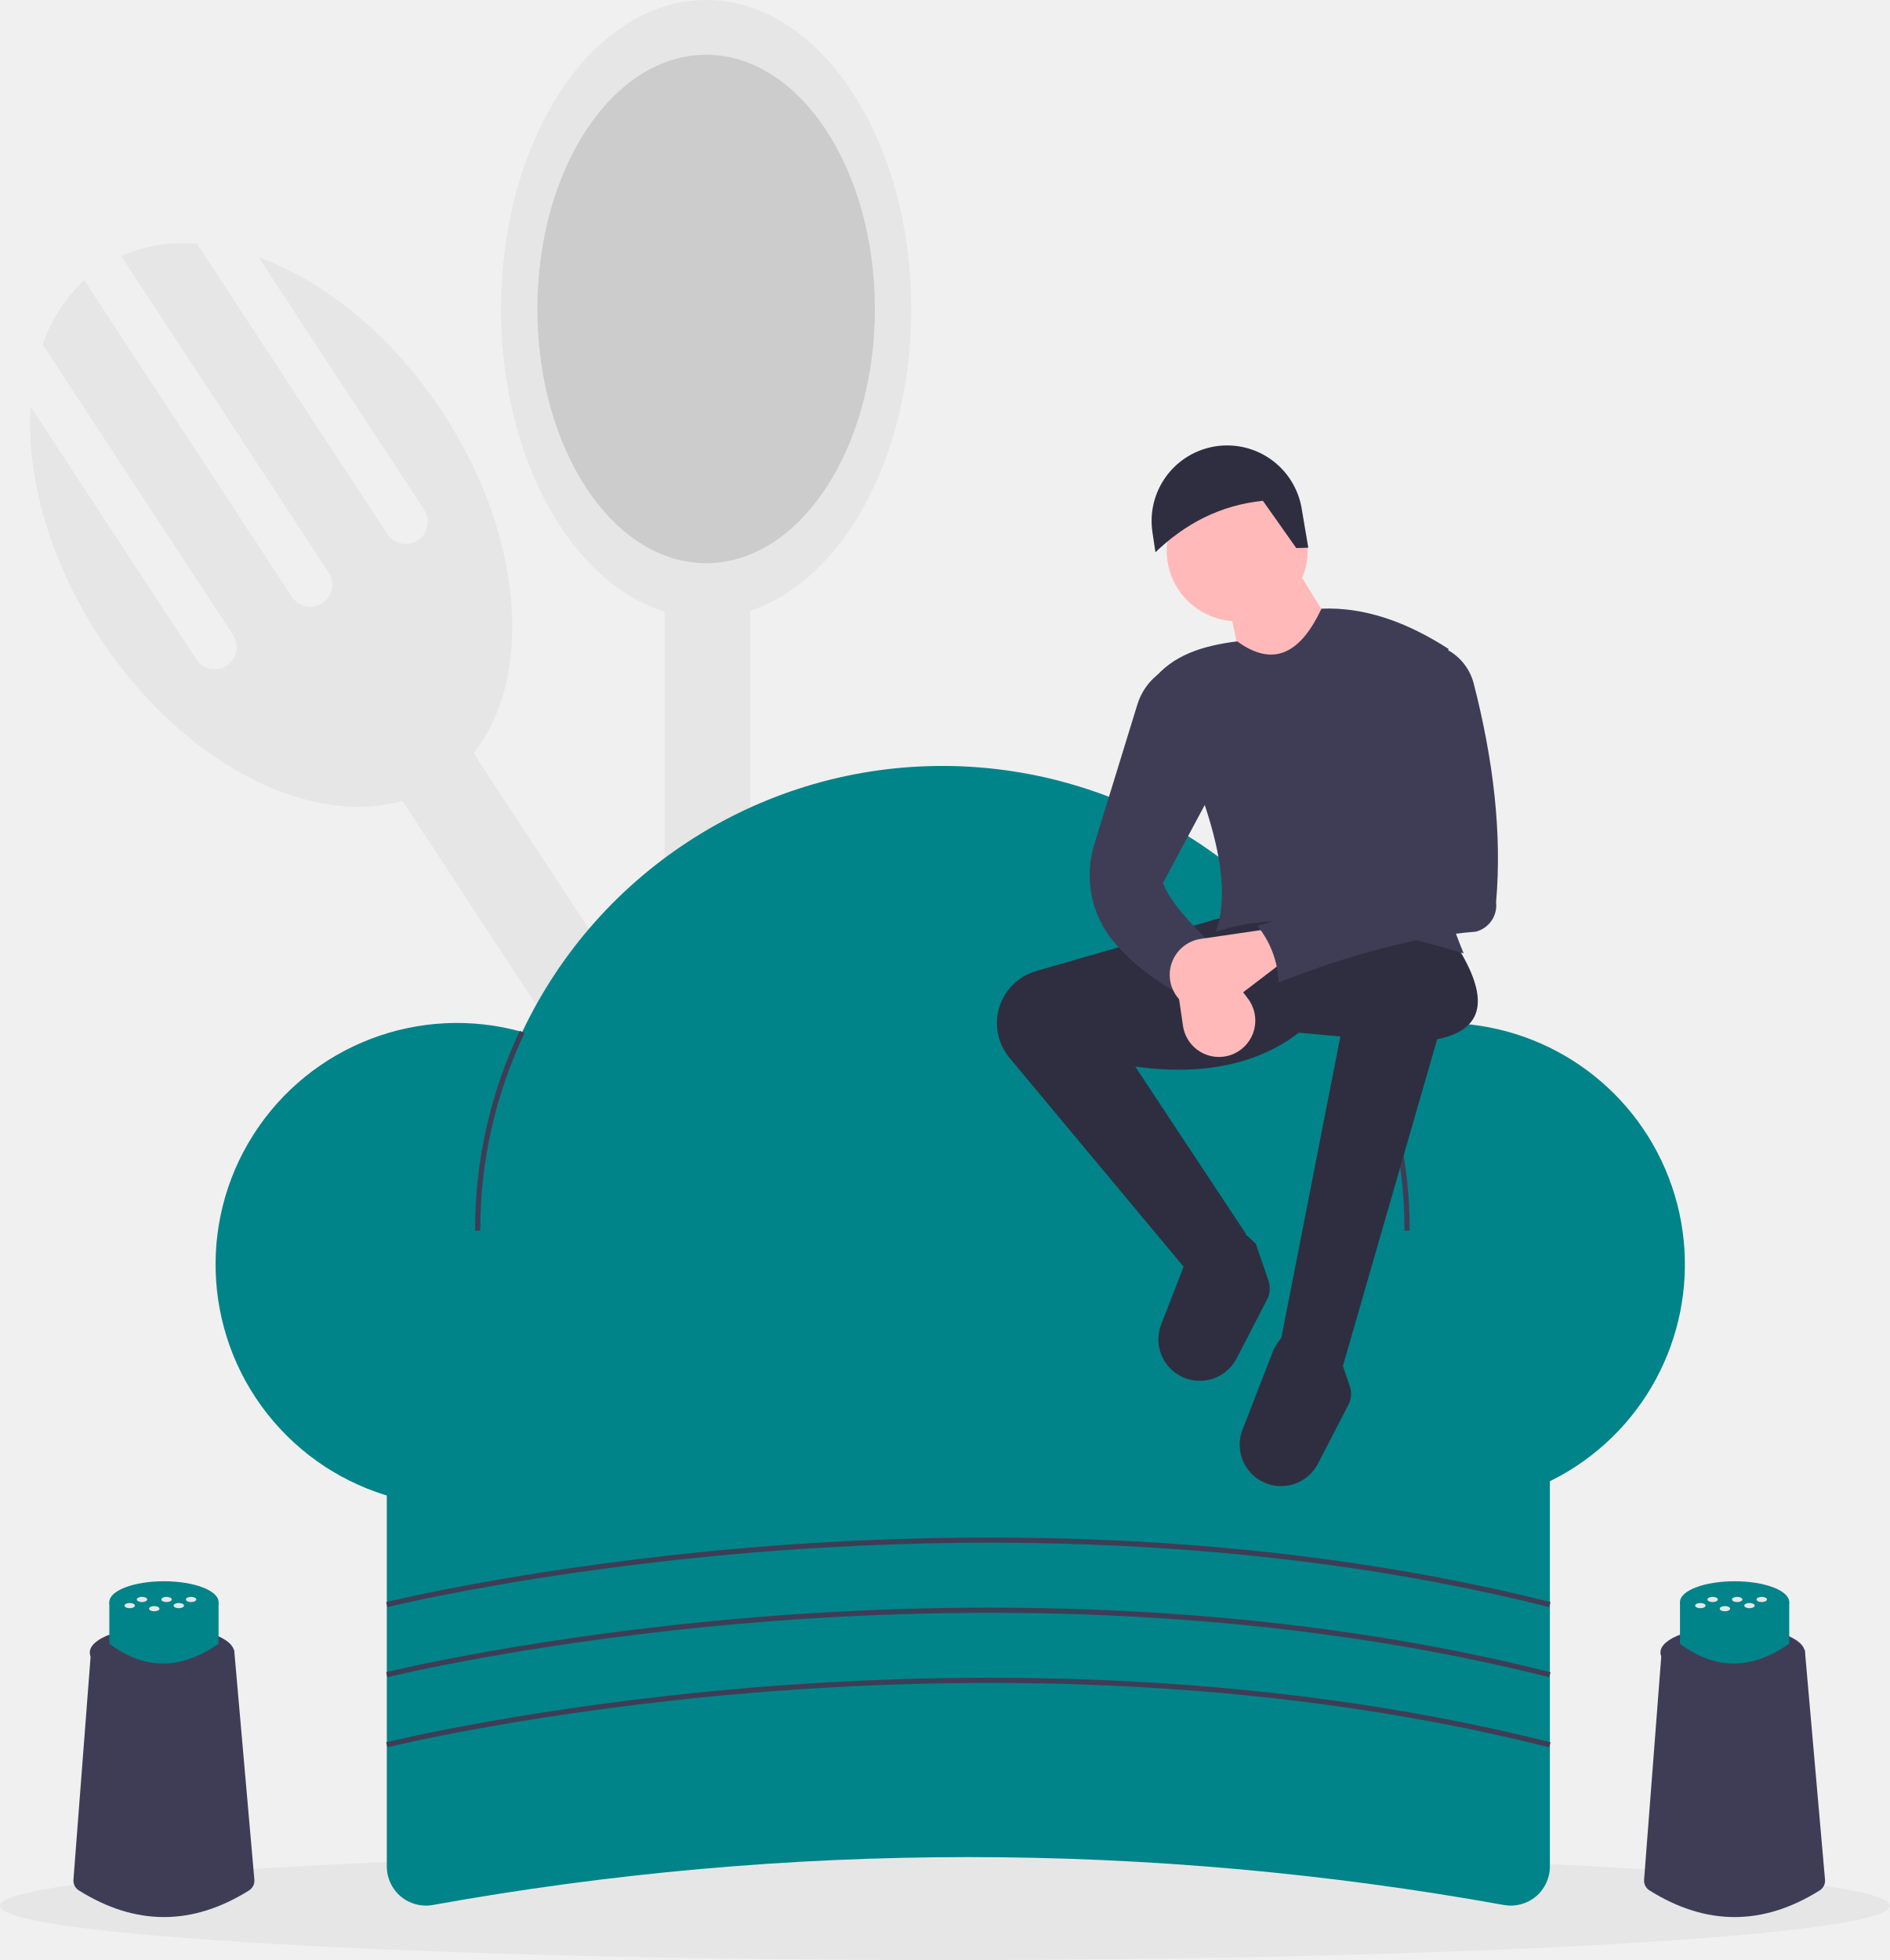
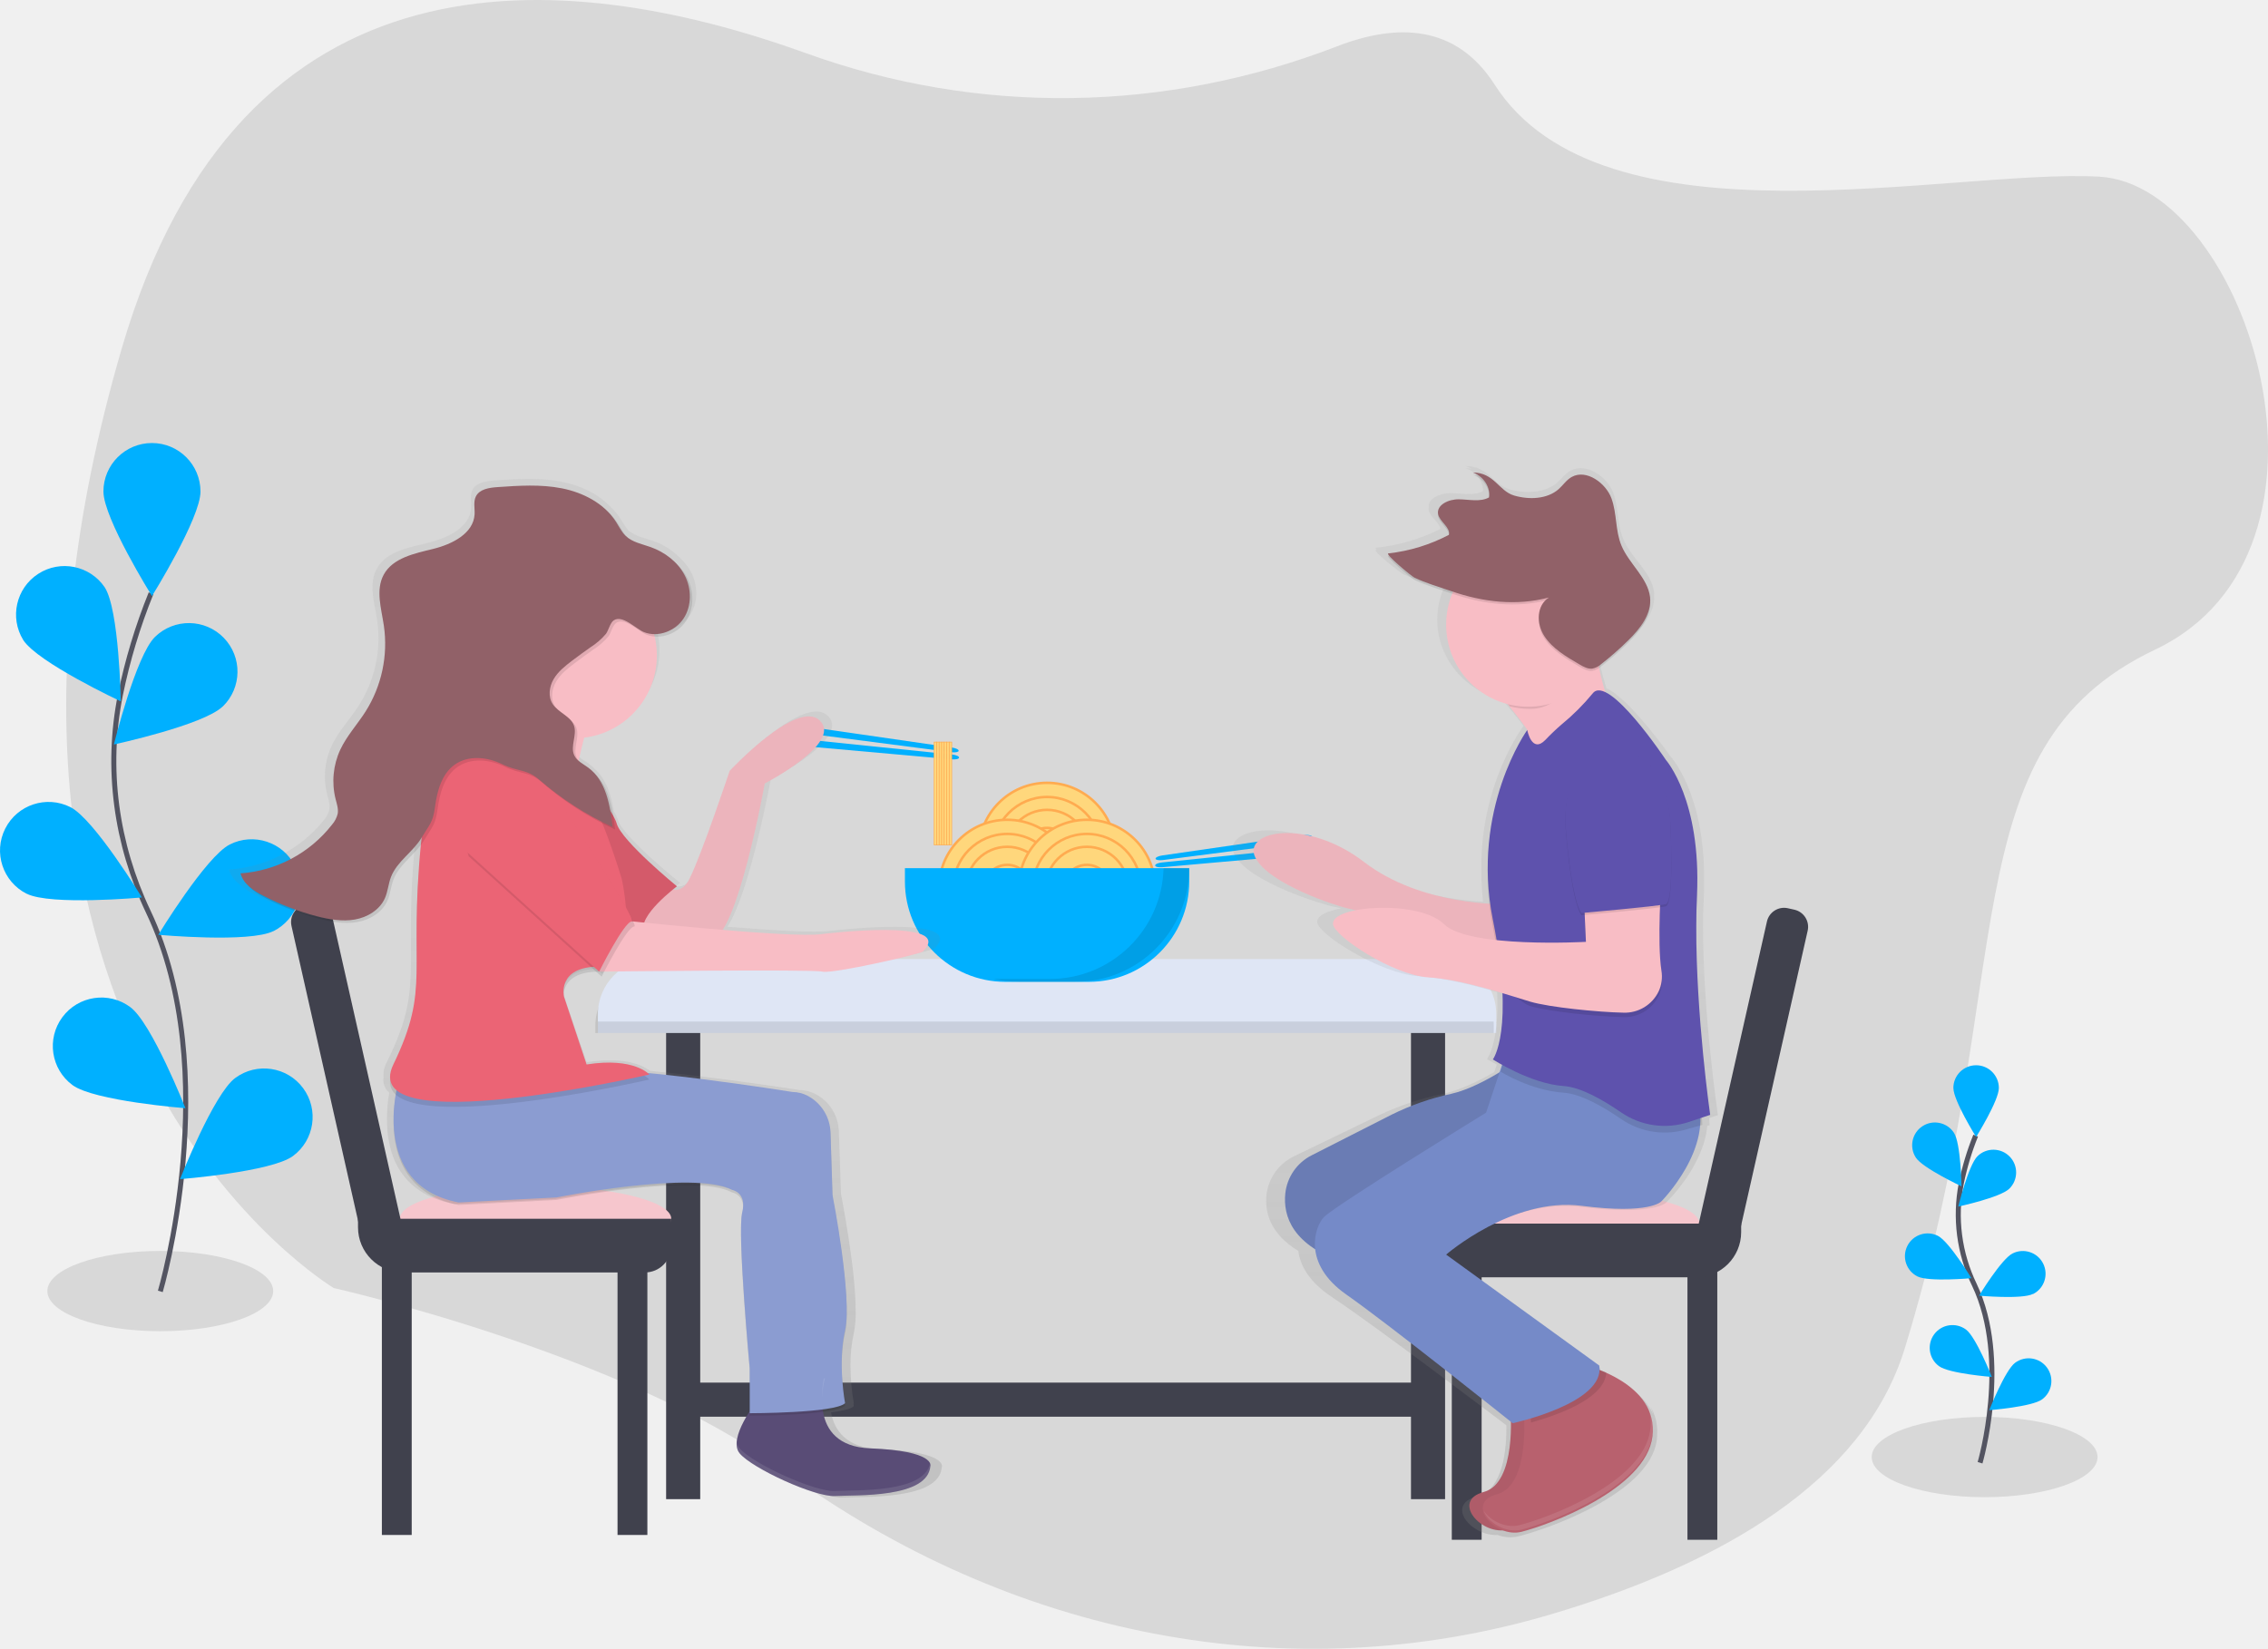
- <svg xmlns="http://www.w3.org/2000/svg" id="bbc88faa-5a3b-49cf-bdbb-6c9ab11be594" data-name="Layer 1" width="728" height="754.885" viewBox="0 0 728 754.885">
-   <rect x="514.67" y="302.631" width="33" height="524" transform="translate(-458.6543 311.2459) rotate(-33.25976)" fill="#e6e6e6" />
-   <path d="M335.583,171.606l63.844,97.343a8.5,8.5,0,0,1-14.215,9.323L311.815,166.365a60.627,60.627,0,0,0-29.149,4.787L362.634,293.08a8.5,8.5,0,0,1-14.215,9.323l-79.969-121.928A60.627,60.627,0,0,0,252.445,205.304L325.842,317.211a8.5,8.5,0,0,1-14.215,9.323l-63.844-97.343c-1.64,27.142,7.209,59.311,26.603,88.881,36.044,54.956,94.84,80.109,131.323,56.181s36.84-87.877.795-142.833C387.11,201.85,361.13,180.916,335.583,171.606Z" transform="translate(-236 -72.55738)" fill="#e6e6e6" />
-   <rect x="256" y="204" width="33" height="524" fill="#e6e6e6" />
-   <ellipse cx="272" cy="119" rx="79" ry="119" fill="#e6e6e6" />
-   <ellipse cx="272" cy="119" rx="65" ry="97.911" fill="#ccc" />
-   <ellipse cx="364" cy="734" rx="364" ry="20.885" fill="#e6e6e6" />
-   <path d="M815.268,806.25a1162.796,1162.796,0,0,0-412.536,0A15.049,15.049,0,0,1,385,791.458V604.557H833V791.458A15.049,15.049,0,0,1,815.268,806.25Z" transform="translate(-236 -72.55738)" fill="#008489" />
-   <path d="M792,466.557a92.858,92.858,0,0,0-30.395,5.086,179.055,179.055,0,0,0-324.444-1.639,93.005,93.005,0,1,0,12.17,174.75,179.026,179.026,0,0,0,300.748-2.164A93.007,93.007,0,1,0,792,466.557Z" transform="translate(-236 -72.55738)" fill="#008489" />
-   <path d="M421,546.557h-2A178.402,178.402,0,0,1,436.247,469.572l1.808.856A176.41,176.41,0,0,0,421,546.557Z" transform="translate(-236 -72.55738)" fill="#3f3d56" />
-   <path d="M779,546.557h-2a176.526,176.526,0,0,0-16.294-74.501l1.816-.838A178.51,178.51,0,0,1,779,546.557Z" transform="translate(-236 -72.55738)" fill="#3f3d56" />
-   <path d="M385.241,691.528l-.482-1.941c.564-.14,57.403-14.1,140.7-21.026,76.881-6.393,192.687-7.935,307.785,21.027l-.488,1.939C717.939,662.637,602.387,664.173,525.667,670.551,442.519,677.462,385.804,691.388,385.241,691.528Z" transform="translate(-236 -72.55738)" fill="#3f3d56" />
-   <path d="M385.241,718.528l-.482-1.941c.564-.14,57.403-14.1,140.7-21.026,76.881-6.393,192.687-7.935,307.785,21.027l-.488,1.939C717.939,689.637,602.387,691.175,525.667,697.551,442.519,704.462,385.804,718.388,385.241,718.528Z" transform="translate(-236 -72.55738)" fill="#3f3d56" />
-   <path d="M385.241,745.528l-.482-1.941c.564-.14,57.403-14.1,140.7-21.026,76.881-6.393,192.687-7.935,307.785,21.027l-.488,1.939C717.939,716.637,602.387,718.175,525.667,724.551,442.519,731.462,385.804,745.388,385.241,745.528Z" transform="translate(-236 -72.55738)" fill="#3f3d56" />
-   <path d="M753.267,598.713,729.037,590.475l23.261-118.729-15.992-1.454c-15.594,11.964-36.36,16.655-62.999,13.084l42.645,64.453-21.745,15.349-69.368-83.205A20.866,20.866,0,0,1,620,466.612v0a20.866,20.866,0,0,1,15.091-20.051L709.168,425.224l86.745,9.692c13.115,19.994,13.627,33.9-6.336,37.911Z" transform="translate(-236 -72.55738)" fill="#2f2e41" />
-   <path d="M728.467,644.901h0a15.959,15.959,0,0,1-13.866-21.711l12.046-30.976c6.119-11.591,14.516-10.14,24.433,0l4.846,14.215a9.175,9.175,0,0,1-.535,7.176L743.65,636.306A15.959,15.959,0,0,1,728.467,644.901Z" transform="translate(-236 -72.55738)" fill="#2f2e41" />
-   <path d="M697.152,604.338h0a15.959,15.959,0,0,1-13.866-21.711l12.046-30.976c6.119-11.591,14.516-10.14,24.433,0l4.846,14.215a9.175,9.175,0,0,1-.535,7.176L712.335,595.743A15.959,15.959,0,0,1,697.152,604.338Z" transform="translate(-236 -72.55738)" fill="#2f2e41" />
-   <circle cx="476.56" cy="212.131" r="27.138" fill="#ffb9b9" />
-   <polygon points="518.721 250.415 481.406 269.799 473.652 234.907 499.336 218.915 518.721 250.415" fill="#ffb9b9" />
-   <path d="M799.789,439.762c-37.234-11.246-71.018-17.073-95.468-8.238,8.427-23.708-7.127-59.911-24.23-96.921,7.379-9.647,19.146-13.383,32.469-15.023,14.577,10.584,24.741,3.791,32.469-12.6,16.854-.677,33.095,5.292,48.945,15.507C781.584,362.173,783.814,401.253,799.789,439.762Z" transform="translate(-236 -72.55738)" fill="#3f3d56" />
-   <path d="M703.837,437.339c-5.88,3.466-11.306,9.303-16.477,16.477-8.738-5.349-16.428-11.439-22.486-18.683a40.011,40.011,0,0,1-7.33-37.429l16.561-53.822a23.61,23.61,0,0,1,7.678-11.381l2.186-1.776,21.807,41.192-21.807,40.707C686.734,420.039,694.883,428.603,703.837,437.339Z" transform="translate(-236 -72.55738)" fill="#3f3d56" />
-   <path d="M711.343,478.375h0a14.005,14.005,0,0,1-19.667-10.719L688.072,442.982l12.6-6.785,15.991,20.934A14.005,14.005,0,0,1,711.343,478.375Z" transform="translate(-236 -72.55738)" fill="#ffb9b9" />
-   <path d="M739.94,283.5l-4.634.138-12.853-18.207c-16.47,1.703-29.965,8.858-41.385,19.818l-1.158-7.72a29.102,29.102,0,0,1,22.903-32.819h0a29.102,29.102,0,0,1,34.572,23.657Z" transform="translate(-236 -72.55738)" fill="#2f2e41" />
-   <path d="M687.828,453.826v0a14.005,14.005,0,0,1,10.719-19.667l24.675-3.604,6.785,12.6L709.072,459.145A14.005,14.005,0,0,1,687.828,453.826Z" transform="translate(-236 -72.55738)" fill="#ffb9b9" />
-   <path d="M804.49,431.381c-23.475,1.823-49.106,9.143-75.938,19.527a37.121,37.121,0,0,0-8.238-21.807c24.37-6.419,46.484-13.951,60.091-25.684L772.167,341.387l17.93-20.353,3.093,1.614a20.652,20.652,0,0,1,10.469,13.143c7.571,29.449,10.934,57.665,8.622,84.218A10.471,10.471,0,0,1,804.49,431.381Z" transform="translate(-236 -72.55738)" fill="#3f3d56" />
-   <path d="M331.886,800.669q-32.749,20.483-65.497-.017a4.441,4.441,0,0,1-2.101-4.096l6.812-88.561h55.1l7.783,88.53A4.44,4.44,0,0,1,331.886,800.669Z" transform="translate(-236 -72.55738)" fill="#3f3d56" />
-   <ellipse cx="62.396" cy="636.439" rx="27.804" ry="10.018" fill="#3f3d56" />
-   <path d="M320.189,705.614q-21.733,15.288-42.077,0V689.585h42.077Z" transform="translate(-236 -72.55738)" fill="#008489" />
-   <ellipse cx="63.151" cy="617.028" rx="21.038" ry="8.015" fill="#008489" />
-   <ellipse cx="64.153" cy="616.026" rx="2.004" ry="1.002" fill="#e6e6e6" />
-   <ellipse cx="73.614" cy="616.026" rx="2.004" ry="1.002" fill="#e6e6e6" />
-   <ellipse cx="68.883" cy="618.391" rx="2.004" ry="1.002" fill="#e6e6e6" />
-   <ellipse cx="49.961" cy="618.391" rx="2.004" ry="1.002" fill="#e6e6e6" />
-   <ellipse cx="54.692" cy="616.026" rx="2.004" ry="1.002" fill="#e6e6e6" />
-   <ellipse cx="59.422" cy="619.574" rx="2.004" ry="1.002" fill="#e6e6e6" />
-   <path d="M936.886,800.669q-32.749,20.483-65.497-.017a4.441,4.441,0,0,1-2.101-4.096l6.812-88.561h55.1l7.783,88.53A4.44,4.44,0,0,1,936.886,800.669Z" transform="translate(-236 -72.55738)" fill="#3f3d56" />
-   <ellipse cx="667.396" cy="636.439" rx="27.804" ry="10.018" fill="#3f3d56" />
-   <path d="M925.189,705.614q-21.733,15.288-42.077,0V689.585h42.077Z" transform="translate(-236 -72.55738)" fill="#008489" />
-   <ellipse cx="668.151" cy="617.028" rx="21.038" ry="8.015" fill="#008489" />
-   <ellipse cx="669.153" cy="616.026" rx="2.004" ry="1.002" fill="#e6e6e6" />
-   <ellipse cx="678.614" cy="616.026" rx="2.004" ry="1.002" fill="#e6e6e6" />
-   <ellipse cx="673.883" cy="618.391" rx="2.004" ry="1.002" fill="#e6e6e6" />
-   <ellipse cx="654.961" cy="618.391" rx="2.004" ry="1.002" fill="#e6e6e6" />
-   <ellipse cx="659.692" cy="616.026" rx="2.004" ry="1.002" fill="#e6e6e6" />
-   <ellipse cx="664.422" cy="619.574" rx="2.004" ry="1.002" fill="#e6e6e6" />
+ <svg xmlns="http://www.w3.org/2000/svg" xmlns:xlink="http://www.w3.org/1999/xlink" id="d6af144a-e925-4ddf-847c-b38e3205da29" data-name="Layer 1" width="903.77" height="657.14" viewBox="0 0 903.77 657.14">
+   <defs>
+     <linearGradient id="a8b3c97d-e0d9-42bd-b729-a4d45980fc6b" x1="736" y1="734.18" x2="736" y2="307.18" gradientUnits="userSpaceOnUse">
+       <stop offset="0" stop-color="gray" stop-opacity="0.25" />
+       <stop offset="0.54" stop-color="gray" stop-opacity="0.12" />
+       <stop offset="1" stop-color="gray" stop-opacity="0.1" />
+     </linearGradient>
+     <linearGradient id="b66fe85f-ad74-4eee-9789-144feaee2a7f" x1="381.42" y1="718.18" x2="381.42" y2="312.18" xlink:href="#a8b3c97d-e0d9-42bd-b729-a4d45980fc6b" />
+   </defs>
+   <ellipse cx="63.87" cy="514.57" rx="45" ry="16" opacity="0.1" />
+   <ellipse cx="790.85" cy="580.72" rx="45" ry="16" opacity="0.1" />
+   <path d="M681,139.86c-68.48,26.45-142.71,27.68-211.66,2.78C371.62,107.36,244,98.33,196.71,260,116,536.21,281.12,634.8,281.12,634.8s115.28,25.84,179.11,72.53c90.67,66.32,201.71,88.49,306.31,57.39,66.89-19.89,124.22-52.52,140.61-105.91,45.84-149.32,16.74-239.07,99.7-278.44s36.8-185.22-22.2-188.53-198,30.52-241-36.77C728.32,131.18,704.87,130.63,681,139.86Z" transform="translate(-148.11 -121.43)" opacity="0.1" />
+   <path d="M937.14,704.42s12-40.84-2.26-70.9a64.51,64.51,0,0,1-5.22-40.47,108.49,108.49,0,0,1,5.73-19" transform="translate(-148.11 -121.43)" fill="none" stroke="#535461" stroke-miterlimit="10" stroke-width="2" />
+   <path d="M926.51,555.06c0,5,9.06,19.52,9.06,19.52s9.06-14.51,9.06-19.52a9.06,9.06,0,0,0-18.13,0Z" transform="translate(-148.11 -121.43)" fill="#00b0ff" />
+   <path d="M911.53,582.79c2.72,4.2,18.22,11.46,18.22,11.46s-.28-17.11-3-21.31a9.06,9.06,0,1,0-15.21,9.85Z" transform="translate(-148.11 -121.43)" fill="#00b0ff" />
+   <path d="M912.18,630.16c4.47,2.25,21.51.7,21.51.7s-8.88-14.63-13.35-16.88a9.06,9.06,0,1,0-8.16,16.18Z" transform="translate(-148.11 -121.43)" fill="#00b0ff" />
+   <path d="M920.75,665.9c4,3,21.08,4.32,21.08,4.32s-6.28-15.92-10.3-18.89a9.06,9.06,0,0,0-10.78,14.57Z" transform="translate(-148.11 -121.43)" fill="#00b0ff" />
+   <path d="M948.77,595.22c-3.59,3.49-20.32,7.1-20.32,7.1s4.1-16.61,7.69-20.1a9.06,9.06,0,0,1,12.63,13Z" transform="translate(-148.11 -121.43)" fill="#00b0ff" />
+   <path d="M958.26,637.13c-4.47,2.25-21.51.7-21.51.7S945.63,623.2,950.1,621a9.06,9.06,0,0,1,8.16,16.18Z" transform="translate(-148.11 -121.43)" fill="#00b0ff" />
+   <path d="M961.89,679.14c-4,3-21.08,4.32-21.08,4.32s6.28-15.92,10.3-18.89a9.06,9.06,0,0,1,10.78,14.57Z" transform="translate(-148.11 -121.43)" fill="#00b0ff" />
+   <path d="M212,636.12S237.69,549,207.2,484.8c-12.8-26.93-17-57.15-11.13-86.37a231.54,231.54,0,0,1,12.23-40.54" transform="translate(-148.11 -121.43)" fill="none" stroke="#535461" stroke-miterlimit="10" stroke-width="2" />
+   <path d="M189.33,317.34c0,10.68,19.34,41.66,19.34,41.66S228,328,228,317.34a19.34,19.34,0,1,0-38.68,0Z" transform="translate(-148.11 -121.43)" fill="#00b0ff" />
+   <path d="M157.36,376.51c5.81,9,38.88,24.46,38.88,24.46s-.6-36.52-6.41-45.48a19.34,19.34,0,0,0-32.47,21Z" transform="translate(-148.11 -121.43)" fill="#00b0ff" />
+   <path d="M158.75,477.63c9.54,4.81,45.91,1.49,45.91,1.49s-19-31.22-28.49-36a19.34,19.34,0,0,0-17.42,34.54Z" transform="translate(-148.11 -121.43)" fill="#00b0ff" />
+   <path d="M177,553.9c8.59,6.35,45,9.22,45,9.22s-13.4-34-22-40.32a19.34,19.34,0,0,0-23,31.1Z" transform="translate(-148.11 -121.43)" fill="#00b0ff" />
+   <path d="M236.85,403c-7.66,7.44-43.36,15.15-43.36,15.15s8.74-35.46,16.4-42.9a19.34,19.34,0,0,1,27,27.75Z" transform="translate(-148.11 -121.43)" fill="#00b0ff" />
+   <path d="M257.1,492.51c-9.54,4.81-45.91,1.49-45.91,1.49s19-31.22,28.49-36a19.34,19.34,0,1,1,17.42,34.54Z" transform="translate(-148.11 -121.43)" fill="#00b0ff" />
+   <path d="M264.85,582.17c-8.59,6.35-45,9.22-45,9.22s13.4-34,22-40.32a19.34,19.34,0,0,1,23,31.1Z" transform="translate(-148.11 -121.43)" fill="#00b0ff" />
+   <path d="M527.26,421.22,471.53,414c-2.26-.29-4-1.15-3.94-1.9h0c.1-.75,2-1.1,4.31-.77l55.61,8.05c1.53.22,2.69.8,2.62,1.31h0C530.06,421.17,528.78,421.42,527.26,421.22Z" transform="translate(-148.11 -121.43)" fill="#00b0ff" />
+   <path d="M527.61,422.17l-55.9-5.78c-2.27-.23-4.2.19-4.27.94h0c-.07.75,1.74,1.54,4,1.74l56,5c1.54.14,2.8-.16,2.85-.67h0C530.33,422.86,529.14,422.33,527.61,422.17Z" transform="translate(-148.11 -121.43)" fill="#00b0ff" />
+   <path d="M611.47,464.22,667.19,457c2.26-.29,4-1.15,3.94-1.9h0c-.1-.75-2-1.1-4.31-.77l-55.61,8.05c-1.53.22-2.69.8-2.62,1.31h0C608.66,464.17,609.94,464.42,611.47,464.22Z" transform="translate(-148.11 -121.43)" fill="#00b0ff" />
+   <path d="M611.11,465.17l55.9-5.78c2.27-.23,4.2.19,4.27.94h0c.07.75-1.74,1.54-4,1.74l-56,5c-1.54.14-2.8-.16-2.85-.67h0C608.39,465.86,609.58,465.33,611.11,465.17Z" transform="translate(-148.11 -121.43)" fill="#00b0ff" />
+   <rect x="265.44" y="402.64" width="13.59" height="194.86" fill="#40414d" />
+   <rect x="562.26" y="402.64" width="13.59" height="194.86" fill="#40414d" />
+   <path d="M260.25,386.78h314a22,22,0,0,1,22,22v2.92a0,0,0,0,1,0,0h-358a0,0,0,0,1,0,0v-2.92A22,22,0,0,1,260.25,386.78Z" fill="#dfe6f5" />
+   <path d="M259.25,386.78h314a22,22,0,0,1,22,22v2.92a0,0,0,0,1,0,0h-358a0,0,0,0,1,0,0v-2.92A22,22,0,0,1,259.25,386.78Z" opacity="0.1" />
+   <path d="M260.25,382.24h314a22,22,0,0,1,22,22v2.92a0,0,0,0,1,0,0h-358a0,0,0,0,1,0,0v-2.92A22,22,0,0,1,260.25,382.24Z" fill="#dfe6f5" />
+   <circle cx="417.25" cy="339.19" r="27.19" fill="#ffd77c" stroke="#ffab50" stroke-miterlimit="10" />
+   <circle cx="417.25" cy="339.19" r="21.55" fill="#ffd77c" stroke="#ffab50" stroke-miterlimit="10" />
+   <circle cx="417.25" cy="339.19" r="16.42" fill="#ffd77c" stroke="#ffab50" stroke-miterlimit="10" />
+   <circle cx="417.25" cy="339.19" r="9.23" fill="#ffd77c" stroke="#ffab50" stroke-miterlimit="10" />
+   <circle cx="401.39" cy="353.92" r="27.19" fill="#ffd77c" stroke="#ffab50" stroke-miterlimit="10" />
+   <circle cx="401.39" cy="353.92" r="21.55" fill="#ffd77c" stroke="#ffab50" stroke-miterlimit="10" />
+   <circle cx="401.39" cy="353.92" r="16.42" fill="#ffd77c" stroke="#ffab50" stroke-miterlimit="10" />
+   <circle cx="401.39" cy="353.92" r="9.23" fill="#ffd77c" stroke="#ffab50" stroke-miterlimit="10" />
+   <circle cx="433.11" cy="353.92" r="27.19" fill="#ffd77c" stroke="#ffab50" stroke-miterlimit="10" />
+   <circle cx="433.11" cy="353.92" r="21.55" fill="#ffd77c" stroke="#ffab50" stroke-miterlimit="10" />
+   <circle cx="433.11" cy="353.92" r="16.42" fill="#ffd77c" stroke="#ffab50" stroke-miterlimit="10" />
+   <circle cx="433.11" cy="353.92" r="9.23" fill="#ffd77c" stroke="#ffab50" stroke-miterlimit="10" />
+   <path d="M360.6,346H473.89a0,0,0,0,1,0,0v5.32a40,40,0,0,1-40,40H400.6a40,40,0,0,1-40-40V346A0,0,0,0,1,360.6,346Z" fill="#00b0ff" />
+   <path d="M611.78,467.42a45.31,45.31,0,0,1-45.29,44.18H544A45.42,45.42,0,0,0,554,512.74h22.66A45.32,45.32,0,0,0,622,467.42Z" transform="translate(-148.11 -121.43)" opacity="0.1" />
+   <rect x="563.1" y="532" width="13.59" height="294.56" transform="translate(1101.06 -12.05) rotate(90)" fill="#40414d" />
+   <rect x="152.17" y="503.59" width="11.89" height="108.18" fill="#40414d" />
+   <rect x="246.08" y="503.59" width="11.89" height="108.18" fill="#40414d" />
+   <path d="M415.6,607.19c0,7.22-24.48,13.08-54.68,13.08s-53.49-5.85-53.49-13.08,23.29-13.08,53.49-13.08S415.6,600,415.6,607.19Z" transform="translate(-148.11 -121.43)" fill="#f6c6cd" />
+   <path d="M142.66,485.75H267.48a0,0,0,0,1,0,0v10.9a10.5,10.5,0,0,1-10.5,10.5H160.66a18,18,0,0,1-18-18v-3.4A0,0,0,0,1,142.66,485.75Z" fill="#40414d" />
+   <path d="M285.89,480h2.64a7,7,0,0,1,7,7V628.58a0,0,0,0,1,0,0h-4a12.66,12.66,0,0,1-12.66-12.66V487A7,7,0,0,1,285.89,480Z" transform="translate(-263.1 -44.6) rotate(-12.72)" fill="#40414d" />
+   <rect x="820.55" y="626.94" width="11.89" height="108.18" transform="translate(1504.87 1240.63) rotate(-180)" fill="#40414d" />
+   <rect x="726.64" y="626.94" width="11.89" height="108.18" transform="translate(1317.05 1240.63) rotate(-180)" fill="#40414d" />
+   <path d="M717.13,609.11c0,7.22,24.48,13.08,54.68,13.08s53.49-5.85,53.49-13.08S802,596,771.81,596,717.13,601.89,717.13,609.11Z" transform="translate(-148.11 -121.43)" fill="#f6c6cd" />
+   <path d="M735.13,609.11h96.32a10.5,10.5,0,0,1,10.5,10.5v10.9a0,0,0,0,1,0,0H717.13a0,0,0,0,1,0,0v-3.4A18,18,0,0,1,735.13,609.11Z" transform="translate(1410.96 1118.19) rotate(-180)" fill="#40414d" />
+   <path d="M849.85,481.91h4a0,0,0,0,1,0,0V623.51a7,7,0,0,1-7,7h-2.64a7,7,0,0,1-7-7V494.57A12.66,12.66,0,0,1,849.85,481.91Z" transform="translate(1399.71 1163.49) rotate(-167.28)" fill="#40414d" />
+   <path d="M829.17,567l3.51-1.11s-6-40.08-5.94-76c0-1,0-2.07,0-3.1.07-2.24.15-4.46.26-6.63.14-2.78.17-5.43.15-8,.33-34.59-13.3-49.2-13.3-49.2s-16-22.82-25.59-27.26c-.83-2.6-1.78-5.94-2.62-9.82.31-.21.61-.42.9-.64a129.45,129.45,0,0,0,11.35-9.47c4.92-4.61,9.64-10.23,9.38-16.57a12.16,12.16,0,0,0-.06-1.85c-.91-7.65-8.86-13.41-12.07-20.66-2.7-6.09-1.89-12.87-4.25-19.05s-10.6-11.93-16.82-8.68c-2.29,1.2-3.67,3.32-5.58,4.93-4.74,4-12.38,4.37-18.86,2.55s-8.4-9.24-17.46-9.26a10.53,10.53,0,0,1,2.29,1.09,14.42,14.42,0,0,0-2.29-.2,10,10,0,0,1,6.92,8.41,6.92,6.92,0,0,1-.08.72c-3.62,1.95-8.38.84-12.72.77s-9.28,2.12-8.85,5.67a3.43,3.43,0,0,0,0,1.22c.57,2.69,4.17,4.72,4.61,7.21,0,.07,0,.13,0,.2a74.76,74.76,0,0,1-25.65,7.48c-.29,0-.16.35.26.86l-.26,0c-1.63.17,9.77,9.18,11.07,9.77,4.76,2.16,10.45,3.75,15.49,5.41l.44.14a31.54,31.54,0,0,0-2.57,12.49c0,15.4,11.07,28.34,26.06,32,2.8,3.27,5.74,6.86,8.42,10.43h-.19S737.89,433.77,738.44,468a100.05,100.05,0,0,0,.68,12.84c-11.08-.63-34.89-3.55-53-16.81-24.43-17.87-51.68-12.51-46-1.79s34.77,19.65,39.46,20.55c.44.08,1.46.32,2.92.68-5.78,1.09-9.74,3-9.5,5.57.47,4.91,25.37,20.55,40.4,21.44,9.93.59,21.88,3.65,31.31,6.34.91,20.55-4.06,26.71-4.06,26.71s1.48.91,3.93,2.2l-1.05,3c-6.1,3.52-13.62,7.19-20.46,8.67a112.38,112.38,0,0,0-25.24,8.4l-33.83,16.35a19.59,19.59,0,0,0-11.2,15.39c-.74,6.93,1.35,15.59,12.67,22.46.7,5.63,4.14,12.2,13.17,18.22,17.5,11.64,63.49,46.51,69.75,51.27.12,8.51-1,25.58-11.5,28.24-13.16,3.34-2.57,16,8.07,15.5a13.94,13.94,0,0,0,7.91.58c11.28-2.68,52.62-17,55.44-38.42a20.53,20.53,0,0,0,.16-2.8,18.68,18.68,0,0,0-2.62-10.41,18.74,18.74,0,0,1,1.07,3c-3.42-7.8-11.75-12.7-18.23-15.46,0-.07,0-.15,0-.22-1-.39-2-.71-2.82-1a8.39,8.39,0,0,0-.13-1.73l-64.83-44.67s28.19-23.23,57.32-19.65S812,600.74,812,600.74s14.94-14.21,16.44-30.57l.94-.25S829.31,568.89,829.17,567Z" transform="translate(-148.11 -121.43)" fill="url(#a8b3c97d-e0d9-42bd-b729-a4d45980fc6b)" />
+   <path d="M750,683.35s2.65,29.17-10.61,32.71-.88,17.68,9.72,15,49.51-16.8,52.16-38-26.52-28.29-26.52-28.29Z" transform="translate(-148.11 -121.43)" fill="#b8616e" />
+   <path d="M750,683.35s2.65,29.17-10.61,32.71-.88,17.68,9.72,15,49.51-16.8,52.16-38-26.52-28.29-26.52-28.29Z" transform="translate(-148.11 -121.43)" opacity="0.05" />
+   <path d="M755.33,684.23s2.65,29.17-10.61,32.71-.88,17.68,9.72,15,49.51-16.8,52.16-38-26.52-28.29-26.52-28.29Z" transform="translate(-148.11 -121.43)" fill="#b8616e" />
+   <path d="M782.73,666.55,758,685.12s.11,1.26.18,3.27c9.34-2.56,29.69-9.36,30-20A47.92,47.92,0,0,0,782.73,666.55Z" transform="translate(-148.11 -121.43)" opacity="0.1" />
+   <rect x="608.54" y="290.95" width="10.61" height="7.96" fill="#f8bdc5" />
+   <path d="M757.1,541s-16.85,13.24-30.69,16.38a102.16,102.16,0,0,0-23.75,8.31l-31.83,16.18a19.34,19.34,0,0,0-10.54,15.23c-.91,9,2.71,20.84,24.31,27.88l68.07,56.58,21.22-17.68L701.4,608.2l55.7-34.48Z" transform="translate(-148.11 -121.43)" fill="#758ac8" />
+   <path d="M757.1,541s-16.85,13.24-30.69,16.38a102.16,102.16,0,0,0-23.75,8.31l-31.83,16.18a19.34,19.34,0,0,0-10.54,15.23c-.91,9,2.71,20.84,24.31,27.88l68.07,56.58,21.22-17.68L701.4,608.2l55.7-34.48Z" transform="translate(-148.11 -121.43)" opacity="0.1" />
+   <path d="M747.37,481.78s-32.71.88-55.7-16.8-48.62-12.38-43.32-1.77,32.71,19.45,37.13,20.33,68.07,18.57,68.07,18.57Z" transform="translate(-148.11 -121.43)" fill="#f8bdc5" />
+   <path d="M747.37,481.78s-32.71.88-55.7-16.8-48.62-12.38-43.32-1.77,32.71,19.45,37.13,20.33,68.07,18.57,68.07,18.57Z" transform="translate(-148.11 -121.43)" opacity="0.05" />
+   <path d="M750.91,533.06,740.3,564.89s-59.67,36.69-64.54,41.55c-3.78,3.78-8.84,18.57,8.84,30.94s66.3,51.28,66.3,51.28,37.13-8,34.48-23l-61-44.2s26.52-23,53.93-19.45,31.83-1.77,31.83-1.77S831.36,579,824.28,558.7,750.91,533.06,750.91,533.06Z" transform="translate(-148.11 -121.43)" fill="#758ac8" />
+   <path d="M737.65,389s30.06,32.71,28.29,42.43,23.87-28.29,23.87-28.29-8-19.45-6.19-40.67Z" transform="translate(-148.11 -121.43)" fill="#f8bdc5" />
+   <path d="M763.88,419a87.88,87.88,0,0,1,6.47-6.17,89.71,89.71,0,0,0,12.39-12.37c6.19-8,29.17,26.52,29.17,26.52s14.14,15.91,12.38,53.93,2.21,88.85,2.21,88.85l-5.35,1.49a30.63,30.63,0,0,1-27.1-3.85c-7.06-4.88-16-10-22.8-10.46-13.26-.88-25.2-8.4-25.2-8.4s5.75-13.7-3.09-57.91S756.65,415,756.65,415,758.43,424.62,763.88,419Z" transform="translate(-148.11 -121.43)" opacity="0.1" />
+   <path d="M829.59,565.77l-5.3,1.77-3.15,1.05a30.62,30.62,0,0,1-27.1-3.85c-7.05-4.87-16-10-22.8-10.46C758,553.39,743,543.67,743,543.67s8.84-11.49,0-55.7,13.7-75.59,13.7-75.59,1.78,9.57,7.23,3.94a86.81,86.81,0,0,1,6.46-6.16,89.71,89.71,0,0,0,12.39-12.37c6.19-8,29.17,26.52,29.17,26.52s14.14,15.91,12.38,53.93c-.19,4-.27,8.12-.28,12.29C823.92,526.11,829.59,565.77,829.59,565.77Z" transform="translate(-148.11 -121.43)" fill="#5e52ad" />
+   <path d="M779.2,479.13l.88,19.45s-46.86,2.65-56.58-7.07S750,520.1,758,522.45c7.51,2.21,26.9,4.16,37.07,4.36a15,15,0,0,0,14-8.49,14.15,14.15,0,0,0,1.1-8.25c-1.77-11.49,0-36.25,0-36.25Z" transform="translate(-148.11 -121.43)" opacity="0.1" />
+   <path d="M779.2,477.36l.88,19.45s-46.86,2.65-56.58-7.07-44.89-7.57-44.2,0c.44,4.86,23.87,20.33,38,21.22S750,518.33,758,520.68c7.51,2.21,26.9,4.16,37.07,4.36a15,15,0,0,0,14-8.49,14.15,14.15,0,0,0,1.1-8.25c-1.77-11.49,0-36.25,0-36.25Z" transform="translate(-148.11 -121.43)" fill="#f8bdc5" />
+   <path d="M789.81,420.78s-20.33,2.65-17.68,32.71,6.19,32.71,6.19,32.71,30.06-2.65,33.59-3.54,1.77-33.59,1.77-33.59S812.79,419.9,789.81,420.78Z" transform="translate(-148.11 -121.43)" opacity="0.1" />
+   <path d="M789.81,419.9s-20.33,2.65-17.68,32.71,6.19,32.71,6.19,32.71,30.06-2.65,33.59-3.54,1.77-33.59,1.77-33.59S812.79,419,789.81,419.9Z" transform="translate(-148.11 -121.43)" fill="#5e52ad" />
+   <path d="M782.29,381.44c-1.39-7,1.46-9.16,2.21-18.12l-46,26.52s5.27,5.74,11.26,13.11a32.77,32.77,0,0,0,8.19,1C770,404,776.59,391.06,782.29,381.44Z" transform="translate(-148.11 -121.43)" opacity="0.1" />
+   <circle cx="608.98" cy="248.96" r="32.71" fill="#f8bdc5" />
+   <path d="M765.34,360.46c-5,3.18-5.07,10.37-1.85,15.35s8.77,8.27,14.11,11.37c1.55.9,3.26,1.83,5,1.63a7.37,7.37,0,0,0,3.58-1.81,123.46,123.46,0,0,0,10.68-9.37c4.86-4.78,9.53-10.67,8.77-17.34-.86-7.57-8.34-13.27-11.36-20.44-2.54-6-1.78-12.73-4-18.86s-10-11.8-15.82-8.59c-2.15,1.18-3.45,3.29-5.25,4.88-4.46,3.94-11.65,4.33-17.75,2.53s-7.91-9.15-16.42-9.17c4.23,1.49,7.09,5.9,6.44,9.92-3.41,1.93-7.89.83-12,.76s-9,2.23-8.29,5.93c.62,3,4.95,5.23,4.31,8.23a67.76,67.76,0,0,1-24.14,7.4c-1.53.17,9.19,9.08,10.41,9.67,4.47,2.14,9.84,3.71,14.57,5.35C739.18,362.33,752.34,363.91,765.34,360.46Z" transform="translate(-148.11 -121.43)" opacity="0.1" />
+   <path d="M765.34,359.57c-5,3.18-5.07,10.37-1.85,15.35s8.77,8.27,14.11,11.37c1.55.9,3.26,1.83,5,1.63a7.37,7.37,0,0,0,3.58-1.81,123.46,123.46,0,0,0,10.68-9.37c4.86-4.78,9.53-10.67,8.77-17.34-.86-7.57-8.34-13.27-11.36-20.44-2.54-6-1.78-12.73-4-18.86s-10-11.8-15.82-8.59c-2.15,1.18-3.45,3.29-5.25,4.88-4.46,3.94-11.65,4.33-17.75,2.53s-7.91-9.15-16.42-9.17c4.23,1.49,7.09,5.9,6.44,9.92-3.41,1.93-7.89.83-12,.76s-9,2.23-8.29,5.93c.62,3,4.95,5.23,4.31,8.23a67.76,67.76,0,0,1-24.14,7.4c-1.53.17,9.19,9.08,10.41,9.67,4.47,2.14,9.84,3.71,14.57,5.35C739.18,361.45,752.34,363,765.34,359.57Z" transform="translate(-148.11 -121.43)" fill="#916168" />
+   <path d="M804.29,680.89a19.51,19.51,0,0,1,1.43,10.41c-2.65,21.22-41.55,35.36-52.16,38-5.59,1.4-11.68-1.87-14.23-5.8,1.64,4.62,8.7,9.17,15.12,7.57,10.61-2.65,49.51-16.8,52.16-38A19.41,19.41,0,0,0,804.29,680.89Z" transform="translate(-148.11 -121.43)" fill="#fff" opacity="0.1" />
+   <path d="M523.34,705h0c-.79-1.78-4.89-5.25-24.66-6-13.54-.51-18.15-7.66-19.4-14.64,4.45-.58,7.93-1.38,9.07-2.49,0,0-.06-.32-.16-.89l.16-.12A93.7,93.7,0,0,1,487,665.62a58.64,58.64,0,0,1,1.38-13,38.34,38.34,0,0,0,.69-8.57c.11-17-5.86-46.88-5.86-46.88l-.82-24.83A17.25,17.25,0,0,0,473,557.44a14.13,14.13,0,0,0-6.35-1.58s-31.34-4.94-59.55-7.63c-2-1.61-9.05-5.95-25.21-3.46l-9.3-27.22a7.73,7.73,0,0,1-.16-1c.33-3.46,2.64-8.67,13.41-9l2.25,2s.4-.79,1.07-2c13.36-.15,86.14-.89,89.89,0,4.13,1,40.31-7.06,41.35-8.06,14.06-13.71-41.35-7.06-41.35-7.06-5.45.89-23.06-.17-41.1-1.64,8.93-13.39,17.33-58.84,17.33-58.84s32-16.13,22.74-25.2-37.21,20.16-37.21,20.16-11.37,33.27-16.54,43.35c-2,4-4.59,4.82-6.9,4.36,1.05-.84,1.73-1.34,1.73-1.34s-22.74-18.15-24.81-25.2a16.84,16.84,0,0,0-1.52-3.31c-1.09-6.39-3-12.68-7.66-16.87a17.33,17.33,0,0,0-2.58-2.27c-1.26-.9-2.69-1.68-3.88-2.66l0,0c.67-3.08,1.45-6.28,2.26-9.38,16.88-2,30-16,30-33a32.55,32.55,0,0,0-.91-7.61,14.66,14.66,0,0,0,13-6.26c3.41-5.08,3.3-12,.44-17.36a21.49,21.49,0,0,0-4.58-5.78,27.09,27.09,0,0,0-10.5-6.56c-3.43-1.19-7.22-1.9-9.94-4.23a44.09,44.09,0,0,1-3.31-5,25.59,25.59,0,0,0-4-4.66c-5-5.15-12.06-8.32-19.25-9.72-8.76-1.71-17.81-1.1-26.72-.49-3.33.23-7.24.82-8.74,3.72-1.13,2.18-.39,4.79-.54,7.22-.47,7.73-9.31,12-17,13.87S302,341.22,298.29,348c-3.37,6.12-1,13.54.08,20.41A49.93,49.93,0,0,1,290.84,403c-3.38,5.17-7.74,9.77-10.41,15.32a29.21,29.21,0,0,0-1.94,19.86c.5,1.94,1.22,3.92.86,5.9a10.29,10.29,0,0,1-2.34,4.39A53,53,0,0,1,239.31,468a10.8,10.8,0,0,0,3.44,5.19,24.85,24.85,0,0,0,7.14,4.93,107.81,107.81,0,0,0,21.9,8.15c5.1,1.29,10.43,2.21,15.62,1.33s10.25-3.85,12.38-8.55c1.24-2.72,1.42-5.8,2.52-8.57,2.19-5.54,7.62-9.13,11.29-13.88a347.08,347.08,0,0,0-1.75,36.84c0,3.85,0,7.32,0,10.54,0,13.89-1,23.47-9.61,40.82a10.36,10.36,0,0,0-1.29,6,6.58,6.58,0,0,0,2.25,6.11,59.24,59.24,0,0,0-.87,10.48c-.12,12.64,4.15,29.61,26.79,33.91l40.31-2s56.85-11.09,72.35-3a5.72,5.72,0,0,1,4.53,5.58,12.83,12.83,0,0,1-.39,2.49,39.15,39.15,0,0,0-.49,7.93c-.07,17,3.59,55.58,3.59,55.58v16.36c-2.58,3.88-5.76,9.62-5.35,13.85,0,.09,0,.19,0,.28s0,.25.06.37,0,.22.07.33.06.21.09.32.08.24.13.35.07.18.11.27.13.26.2.38l.12.21a4.84,4.84,0,0,0,.4.55c5.17,6,31,17.61,39.28,17.14,8.79-.5,38.24,1,39.28-12.1A1.59,1.59,0,0,0,523.34,705Z" transform="translate(-148.11 -121.43)" fill="url(#b66fe85f-ad74-4eee-9789-144feaee2a7f)" />
+   <path d="M449.86,679.68s-12,15-7,21,30,17.47,38,17c8.5-.5,37,1,38-12,0,0,2-6-24-7s-18-28-18-28Z" transform="translate(-148.11 -121.43)" fill="#594c76" />
+   <path d="M306.86,553.68s-12,41,24,48l39-2s55-11,70-3c0,0,6,1,4,9s3,62,3,62v18s34,0,38-4c0,0-3-16,0-29s-5-54-5-54L479.07,574a17.16,17.16,0,0,0-9.06-14.8,13.4,13.4,0,0,0-6.14-1.56s-68-11-92-9S306.86,553.68,306.86,553.68Z" transform="translate(-148.11 -121.43)" opacity="0.1" />
+   <path d="M306.86,552.68s-12,41,24,48l39-2s55-11,70-3c0,0,6,1,4,9s3,62,3,62v18s34,0,38-4c0,0-3-16,0-29s-5-54-5-54L479.07,573a17.16,17.16,0,0,0-9.06-14.8,13.4,13.4,0,0,0-6.14-1.56s-68-11-92-9S306.86,552.68,306.86,552.68Z" transform="translate(-148.11 -121.43)" fill="#8b9cd1" />
+   <path d="M409.86,471.68s8,10,13,0,16-43,16-43,27-29,36-20-22,25-22,25-11,61-21,62-25,0-25,0l-5-11Z" transform="translate(-148.11 -121.43)" fill="#f8bdc5" />
+   <path d="M409.86,471.68s8,10,13,0,16-43,16-43,27-29,36-20-22,25-22,25-11,61-21,62-25,0-25,0l-5-11Z" transform="translate(-148.11 -121.43)" opacity="0.05" />
+   <path d="M373.86,421.68s18,21,20,28,24,25,24,25-16,12-13,18-21-20-21-20l-28-41Z" transform="translate(-148.11 -121.43)" fill="#eb6475" />
+   <path d="M373.86,421.68s18,21,20,28,24,25,24,25-16,12-13,18-21-20-21-20l-28-41Z" transform="translate(-148.11 -121.43)" opacity="0.1" />
+   <path d="M385.86,397.68s-9,29-9,40-38-3-37-9,22-28,23-37S385.86,397.68,385.86,397.68Z" transform="translate(-148.11 -121.43)" fill="#f8bdc5" />
+   <path d="M355.86,417.68s-35-9-40,42,4,57-11,88,102,4,102,4-6-7-25-4l-9-27s-3-12,14-12,9-35,9-35-9-30-14-33S367.86,419.68,355.86,417.68Z" transform="translate(-148.11 -121.43)" opacity="0.1" />
+   <path d="M355.86,415.68s-35-9-40,42,4,57-11,88,102,4,102,4-6-7-25-4l-9-27s-3-12,14-12,9-35,9-35-9-30-14-33S367.86,417.68,355.86,415.68Z" transform="translate(-148.11 -121.43)" fill="#eb6475" />
+   <path d="M390.86,487.68s73,8,85,6c0,0,53.6-6.6,40,7-1,1-36,9-40,8s-89,0-89,0l-1-10Z" transform="translate(-148.11 -121.43)" fill="#f8bdc5" />
+   <path d="M334.86,462.68l53,48s10-20,13-20-36-59-36-59-10-12-16-6S324.86,427.68,334.86,462.68Z" transform="translate(-148.11 -121.43)" opacity="0.1" />
+   <path d="M333.86,460.68l53,48s10-20,13-20-36-59-36-59-10-12-16-6S323.86,425.68,333.86,460.68Z" transform="translate(-148.11 -121.43)" fill="#eb6475" />
+   <circle cx="228.75" cy="261.25" r="33" fill="#f8bdc5" />
+   <path d="M405.76,374.39c5.6,2.21,12.46-.44,15.76-5.47s3.2-11.88.42-17.22-7.92-9.22-13.59-11.24c-3.44-1.22-7.27-1.92-9.91-4.44-1.67-1.59-2.66-3.74-3.91-5.68-4.67-7.28-13-11.58-21.47-13.27s-17.23-1.09-25.85-.49c-3.22.23-7,.81-8.46,3.69-1.09,2.16-.38,4.75-.52,7.16-.45,7.67-9,11.92-16.47,13.76s-16.13,3.57-19.77,10.33c-3.26,6.07-.93,13.43.08,20.25A50.54,50.54,0,0,1,294.79,406c-3.27,5.13-7.48,9.69-10.07,15.2a29.64,29.64,0,0,0-1.88,19.7c.49,1.93,1.18,3.89.84,5.85a10.29,10.29,0,0,1-2.26,4.35,50.88,50.88,0,0,1-36.47,19.42c1.14,4.29,5.29,7,9.24,9a102.69,102.69,0,0,0,21.18,8.08c4.93,1.28,10.09,2.19,15.11,1.32s9.91-3.82,12-8.48c1.2-2.7,1.38-5.75,2.44-8.51,2.39-6.19,8.76-9.93,12.18-15.62,3.27-5.44,4.54-6.08,5.37-12.36s2.66-13.06,7.82-16.75c5.4-3.87,13-3.13,19-.16s9.71,1.81,14.72,6.17a122,122,0,0,0,29.21,18.82c-1-8.72-2.61-18.45-9.69-23.64-2-1.49-4.53-2.63-5.59-4.91-1.69-3.63,1.2-8.06-.11-11.85s-6.29-5.19-8.5-8.63c-1.88-2.92-1.37-6.89.39-9.89s4.54-5.22,7.31-7.32q3.69-2.79,7.48-5.45a26.72,26.72,0,0,0,6.08-5.3c1-1.37,1.66-4.37,3.05-5.34C397.14,367.28,402.52,373.12,405.76,374.39Z" transform="translate(-148.11 -121.43)" opacity="0.1" />
+   <path d="M404.76,373.39c5.6,2.21,12.46-.44,15.76-5.47s3.2-11.88.42-17.22-7.92-9.22-13.59-11.24c-3.44-1.22-7.27-1.92-9.91-4.44-1.67-1.59-2.66-3.74-3.91-5.68-4.67-7.28-13-11.58-21.47-13.27s-17.23-1.09-25.85-.49c-3.22.23-7,.81-8.46,3.69-1.09,2.16-.38,4.75-.52,7.16-.45,7.67-9,11.92-16.47,13.76s-16.13,3.57-19.77,10.33c-3.26,6.07-.93,13.43.08,20.25A50.54,50.54,0,0,1,293.79,405c-3.27,5.13-7.48,9.69-10.07,15.2a29.64,29.64,0,0,0-1.88,19.7c.49,1.93,1.18,3.89.84,5.85a10.29,10.29,0,0,1-2.26,4.35,50.88,50.88,0,0,1-36.47,19.42c1.14,4.29,5.29,7,9.24,9a102.69,102.69,0,0,0,21.18,8.08c4.93,1.28,10.09,2.19,15.11,1.32s9.91-3.82,12-8.48c1.2-2.7,1.38-5.75,2.44-8.51,2.39-6.19,8.76-9.93,12.18-15.62,3.27-5.44,4.54-6.08,5.37-12.36s2.66-13.06,7.82-16.75c5.4-3.87,13-3.13,19-.16s9.71,1.81,14.72,6.17a122,122,0,0,0,29.21,18.82c-1-8.72-2.61-18.45-9.69-23.64-2-1.49-4.53-2.63-5.59-4.91-1.69-3.63,1.2-8.06-.11-11.85s-6.29-5.19-8.5-8.63c-1.88-2.92-1.37-6.89.39-9.89s4.54-5.22,7.31-7.32q3.69-2.79,7.48-5.45a26.72,26.72,0,0,0,6.08-5.3c1-1.37,1.66-4.37,3.05-5.34C396.14,366.28,401.52,372.12,404.76,373.39Z" transform="translate(-148.11 -121.43)" fill="#916168" />
+   <g opacity="0.1">
+     <path d="M475.72,678.56a34.56,34.56,0,0,1,1.14-7.88l-.5.17A34.82,34.82,0,0,0,475.72,678.56Z" transform="translate(-148.11 -121.43)" fill="#fff" />
+     <path d="M480.86,715.68c-8,.47-33-11-38-17a5.33,5.33,0,0,1-1.16-2.84,6.28,6.28,0,0,0,1.16,4.84c5,6,30,17.47,38,17,8.5-.5,37,1,38-12a1.62,1.62,0,0,0-.14-1.06C516.43,716.6,489.15,715.19,480.86,715.68Z" transform="translate(-148.11 -121.43)" fill="#fff" />
+   </g>
+   <rect x="372.25" y="295.75" width="1" height="41" fill="#ffd77c" stroke="#ffab50" stroke-miterlimit="10" stroke-width="0.25" />
+   <rect x="373.25" y="295.75" width="1" height="41" fill="#ffd77c" stroke="#ffab50" stroke-miterlimit="10" stroke-width="0.25" />
+   <rect x="374.25" y="295.75" width="1" height="41" fill="#ffd77c" stroke="#ffab50" stroke-miterlimit="10" stroke-width="0.25" />
+   <rect x="375.25" y="295.75" width="1" height="41" fill="#ffd77c" stroke="#ffab50" stroke-miterlimit="10" stroke-width="0.25" />
+   <rect x="376.25" y="295.75" width="1" height="41" fill="#ffd77c" stroke="#ffab50" stroke-miterlimit="10" stroke-width="0.25" />
+   <rect x="377.25" y="295.75" width="1" height="41" fill="#ffd77c" stroke="#ffab50" stroke-miterlimit="10" stroke-width="0.25" />
+   <rect x="378.25" y="295.75" width="1" height="41" fill="#ffd77c" stroke="#ffab50" stroke-miterlimit="10" stroke-width="0.25" />
</svg>
